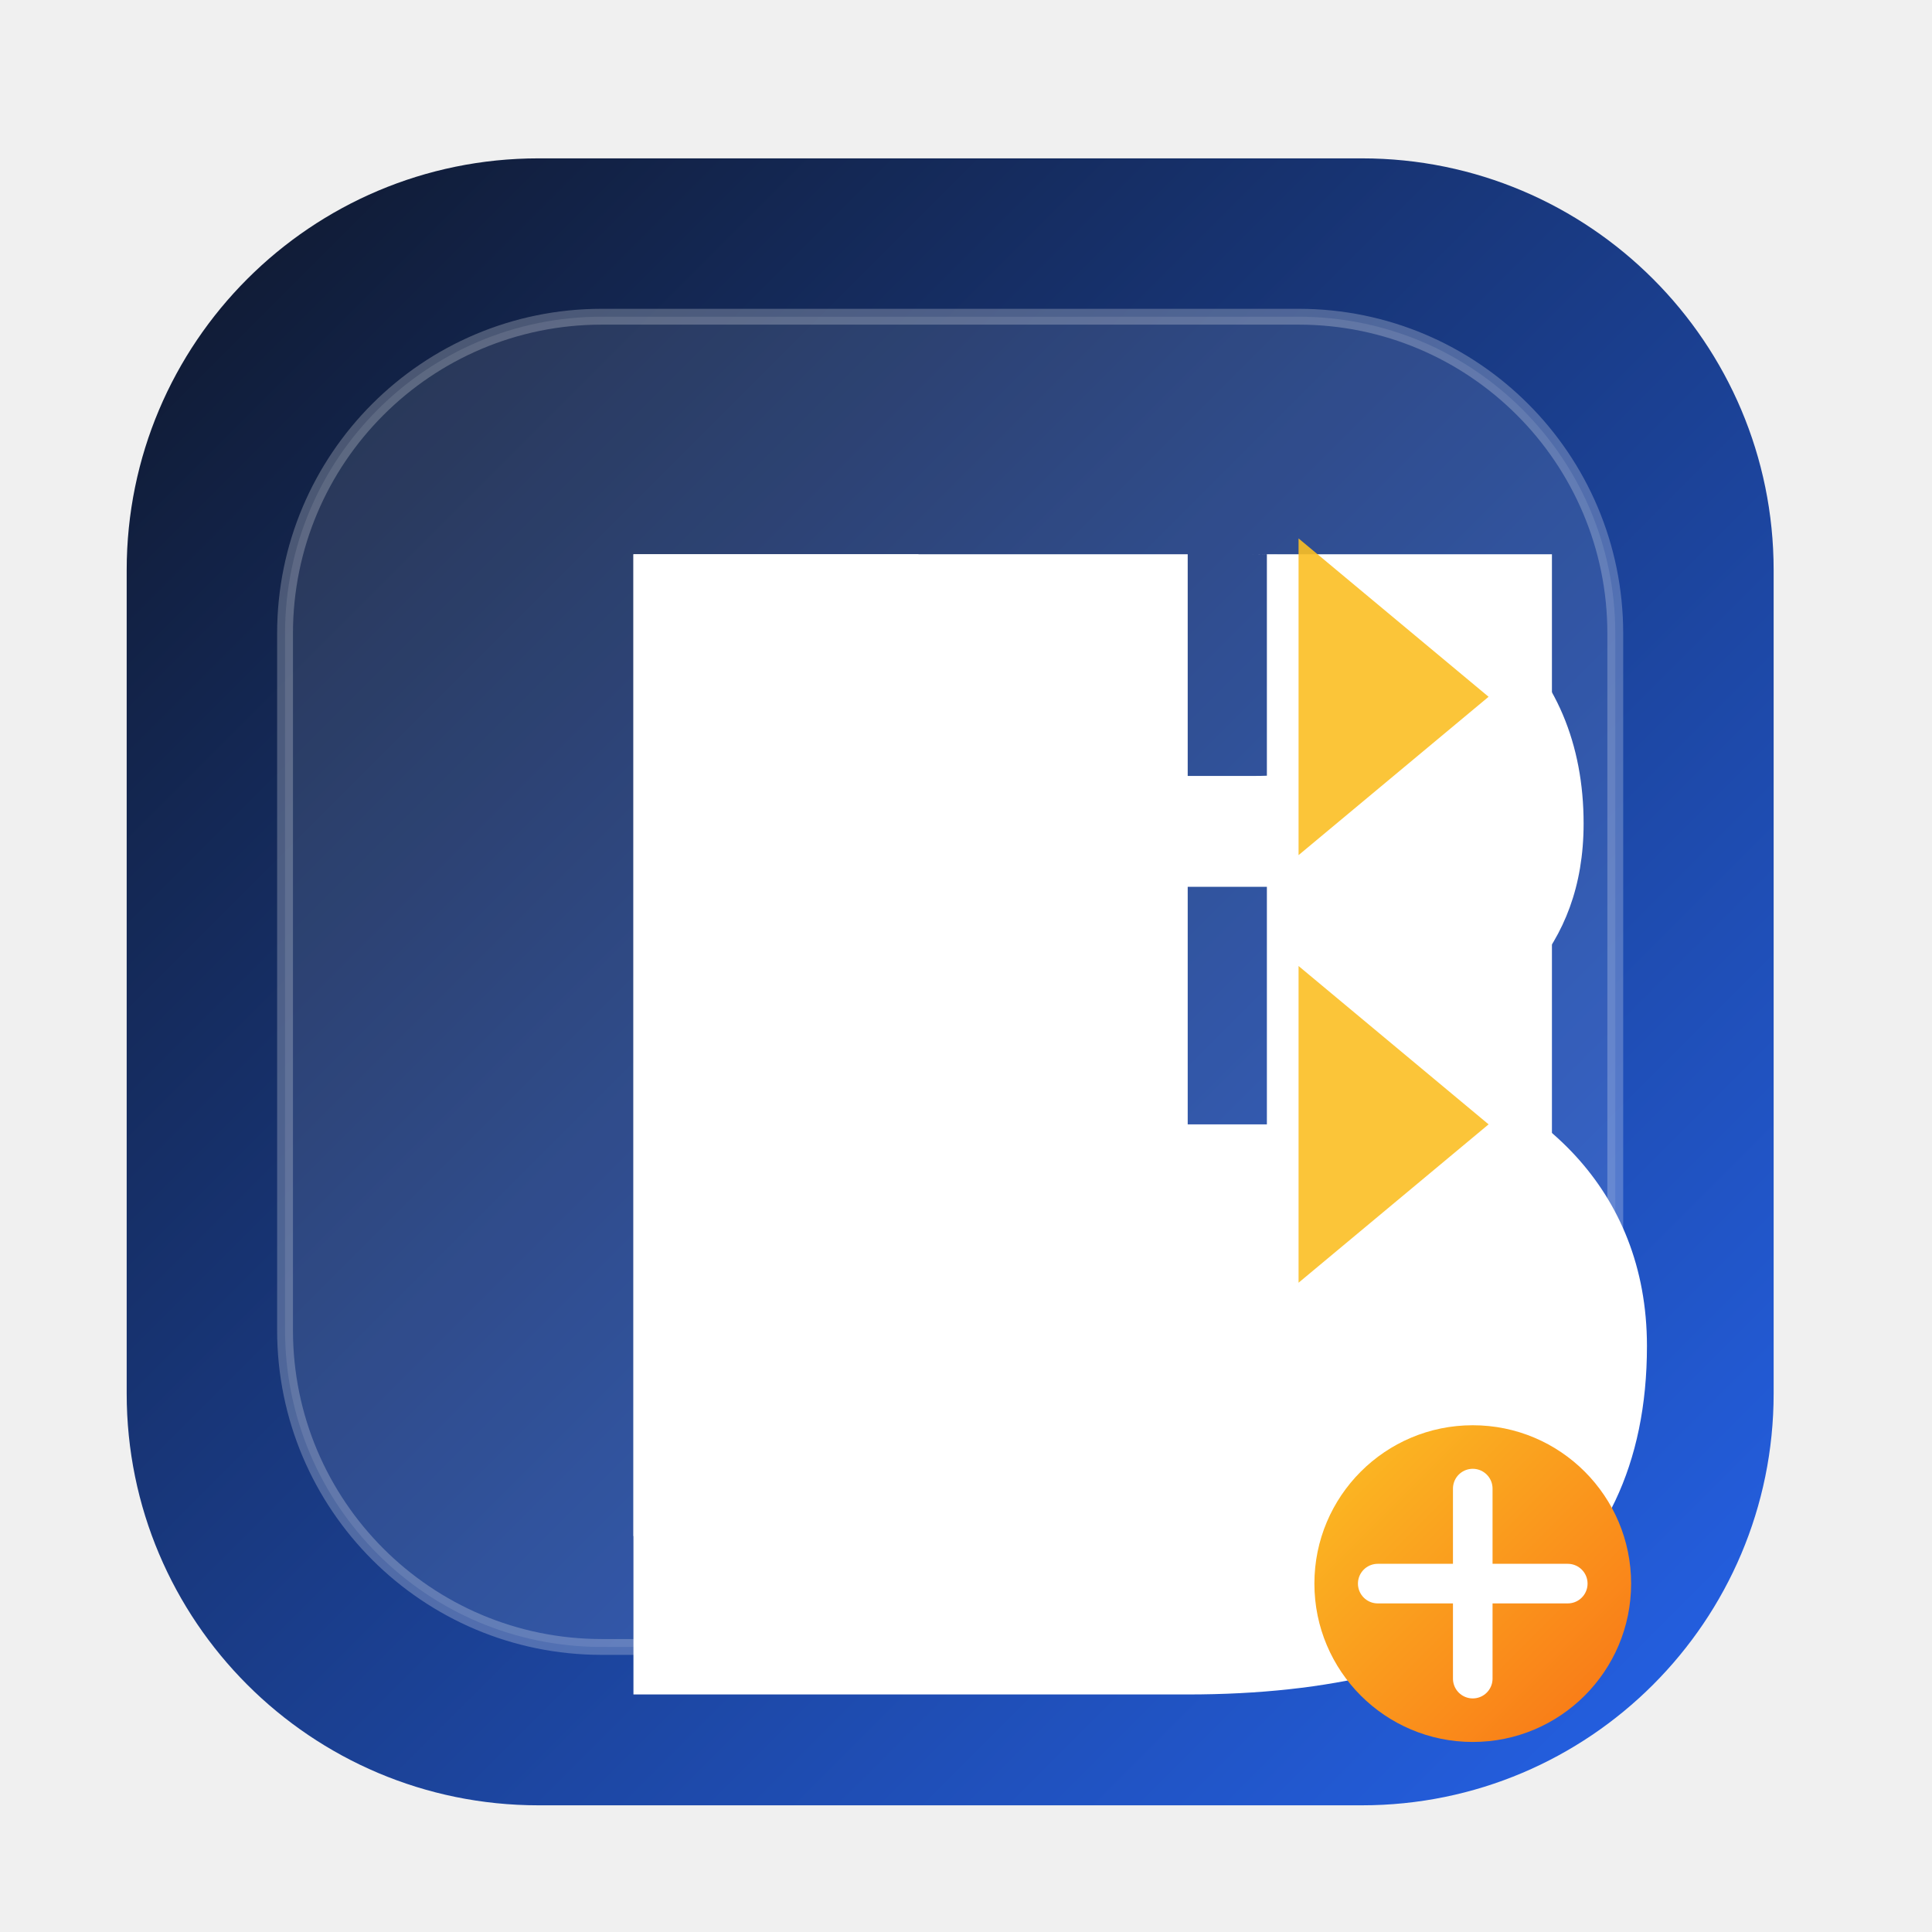
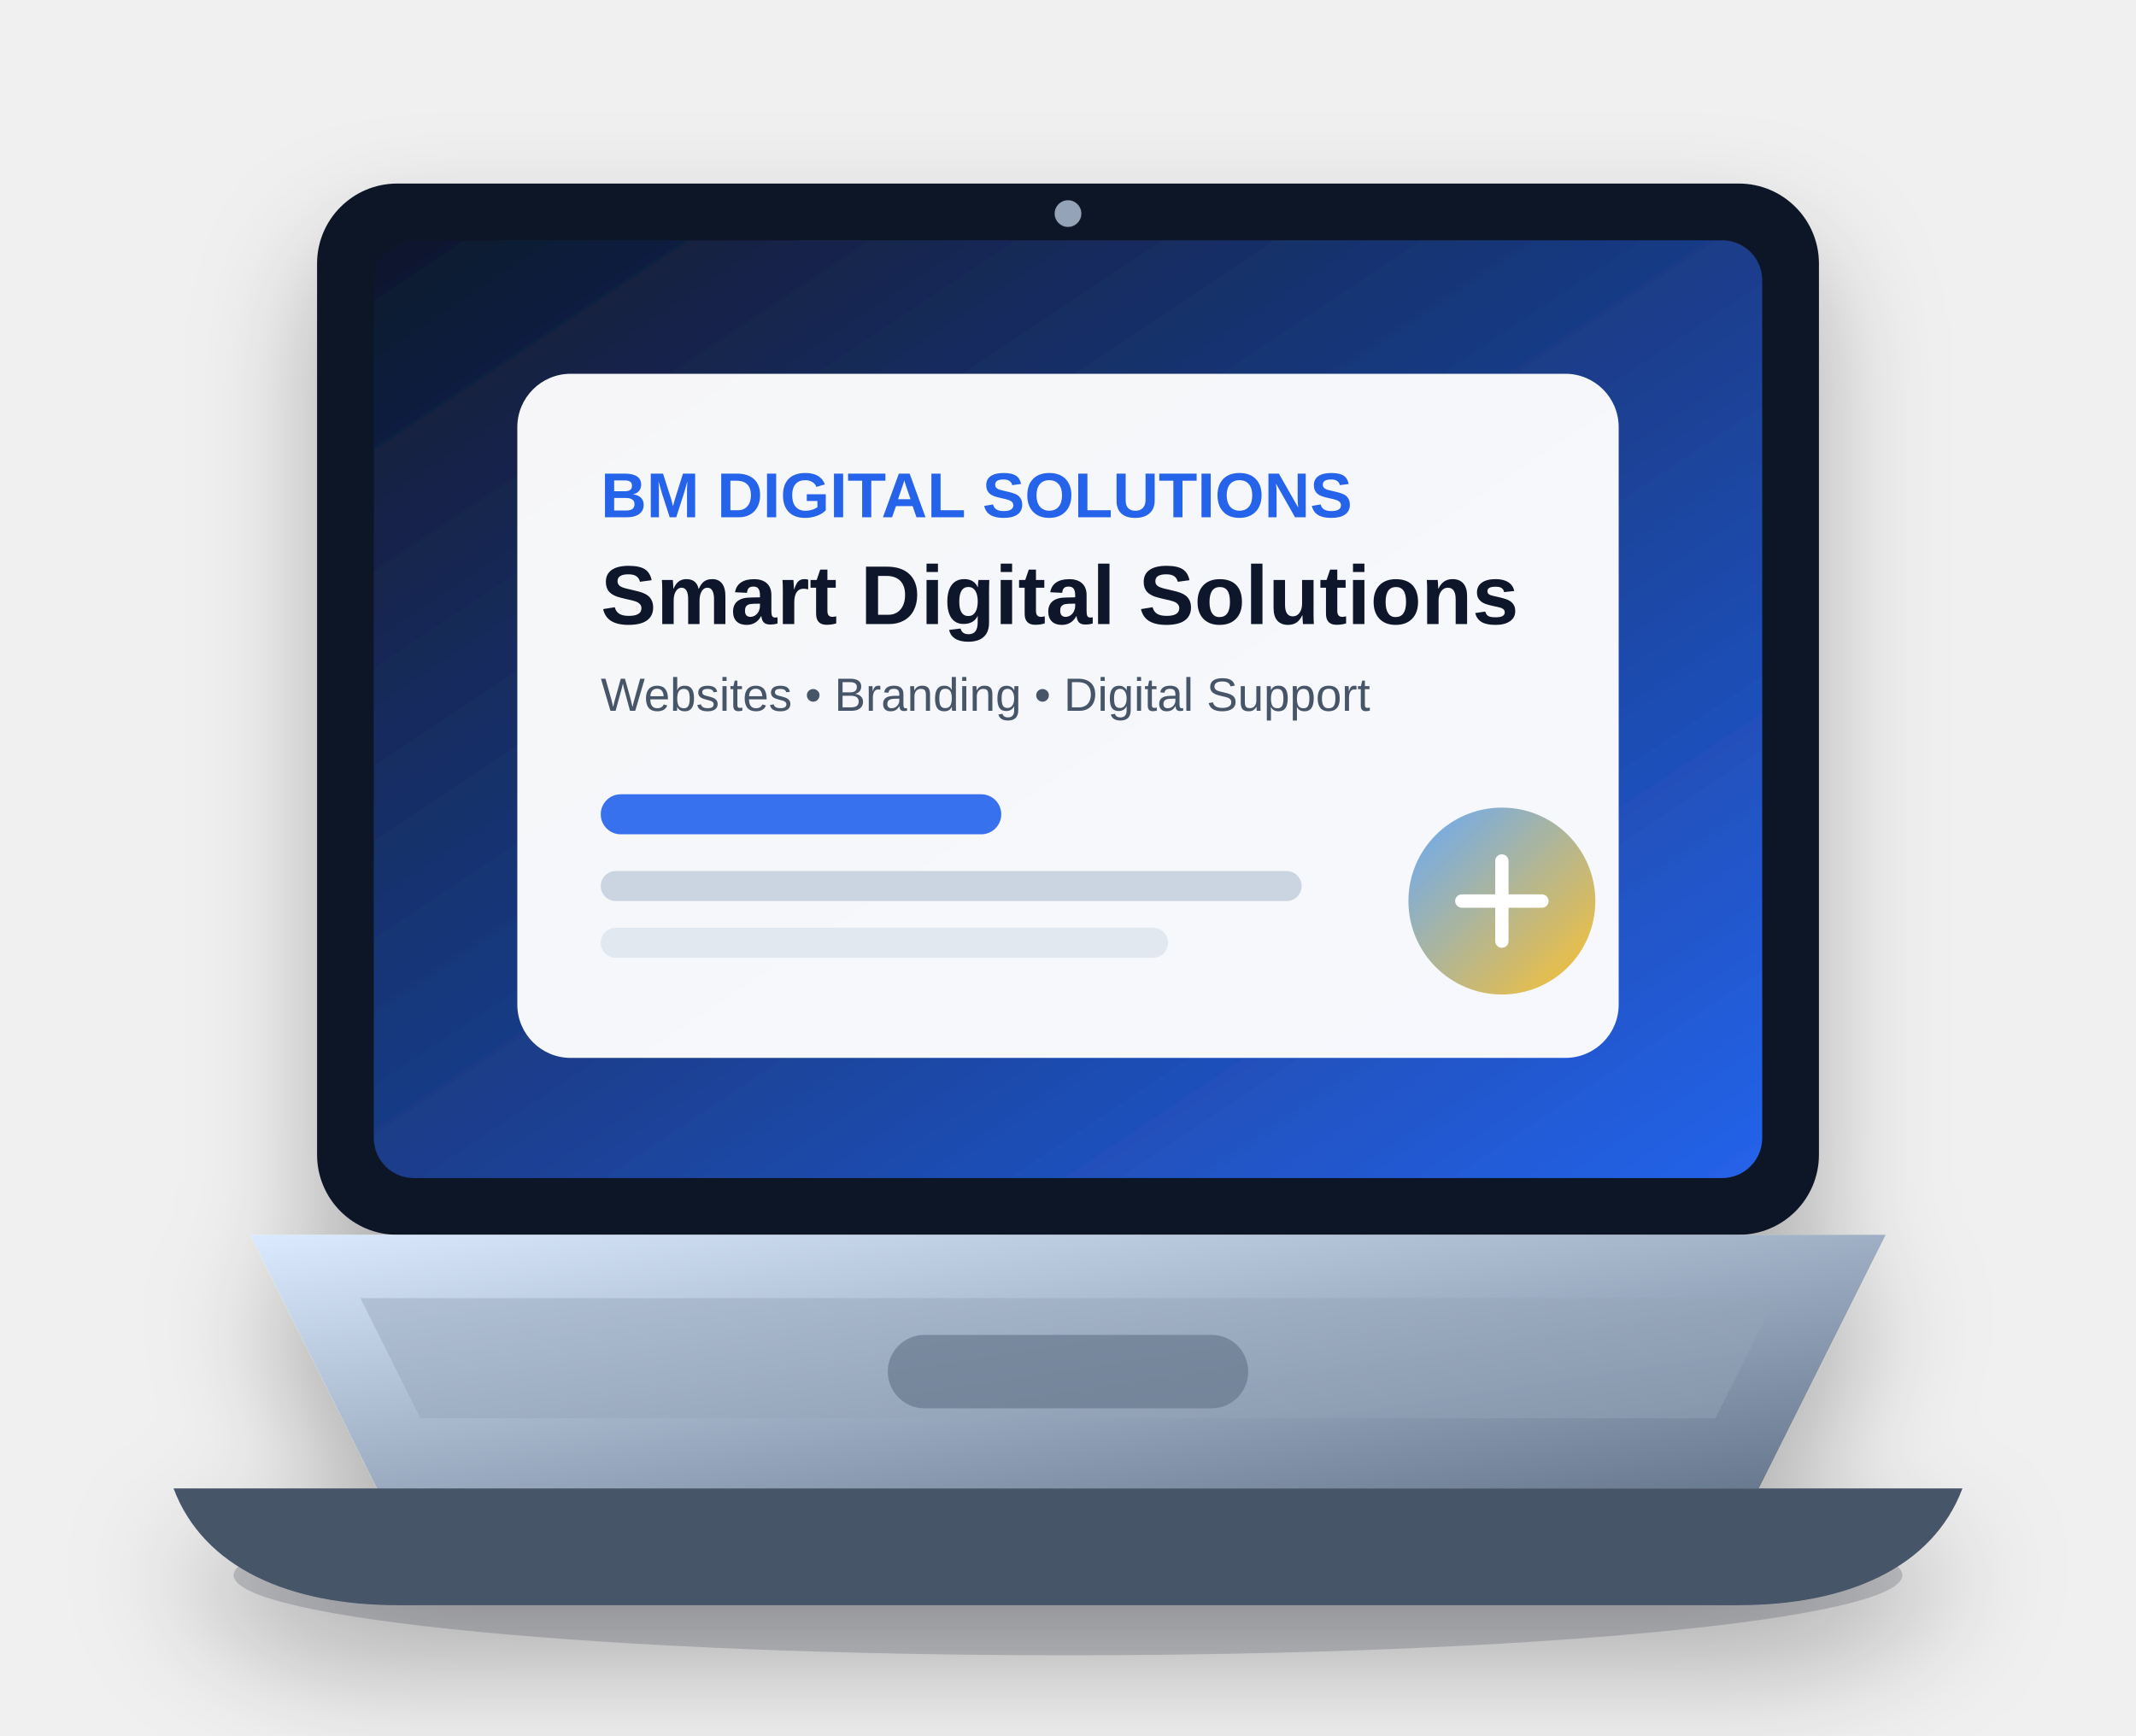
- <svg xmlns="http://www.w3.org/2000/svg" viewBox="0 0 122 122" role="img" aria-label="BM Digital Solutions monogram logo">
+ <svg xmlns="http://www.w3.org/2000/svg" viewBox="0 0 640 520" role="img" aria-label="Modern laptop displaying BM Digital Solutions">
  <defs>
-     <linearGradient id="bgGrad" x1="0" x2="1" y1="0" y2="1">
-       <stop offset="0%" stop-color="#0f172a" />
-       <stop offset="100%" stop-color="#2563eb" />
+     <linearGradient id="screen" x1="0" y1="0" x2="1" y2="1">
+       <stop offset="0" stop-color="#0f172a" />
+       <stop offset="1" stop-color="#2563eb" />
    </linearGradient>
-     <linearGradient id="accentGrad" x1="0" x2="1" y1="0" y2="1">
-       <stop offset="0%" stop-color="#fbbf24" />
-       <stop offset="100%" stop-color="#f97316" />
+     <linearGradient id="base" x1="0" y1="0" x2="1" y2="1">
+       <stop offset="0" stop-color="#dbeafe" />
+       <stop offset="1" stop-color="#64748b" />
    </linearGradient>
+     <linearGradient id="glow" x1="0" y1="0" x2="1" y2="1">
+       <stop offset="0" stop-color="#60a5fa" />
+       <stop offset="1" stop-color="#fbbf24" />
+     </linearGradient>
+     <filter id="shadow" x="-30%" y="-30%" width="160%" height="160%">
+       <feDropShadow dx="0" dy="18" stdDeviation="18" flood-opacity=".28" />
+     </filter>
  </defs>
-   <rect x="8" y="10" width="104" height="104" rx="26" fill="url(#bgGrad)" />
-   <rect x="18" y="20" width="84" height="84" rx="20" fill="rgba(255,255,255,0.10)" stroke="rgba(255,255,255,0.24)" />
-   <path d="M40 35h18v38h22v-38h18v62H40z" fill="#ffffff" />
-   <path d="M57 35h22c14 0 21 7 21 17 0 8-5 12-11 15 8 2 15 8 15 18 0 15-11 22-29 22H40V35zm18 14h4c7 0 10-2 10-7 0-5-3-7-10-7h-4zm0 22h7c7 0 11-2 11-7 0-6-4-8-11-8h-7z" fill="#ffffff" />
-   <path d="M82 34l12 10-12 10V34zm0 27l12 10-12 10V61z" fill="#fbbf24" opacity="0.9" />
-   <circle cx="93" cy="100" r="10" fill="url(#accentGrad)" />
-   <path d="M87 100h12M93 94v12" stroke="#fff" stroke-width="2.5" stroke-linecap="round" />
+   <ellipse cx="320" cy="472" rx="250" ry="24" fill="#0f172a" opacity=".18" />
+   <g filter="url(#shadow)">
+     <rect x="95" y="55" width="450" height="315" rx="24" fill="#111827" />
+     <rect x="112" y="72" width="416" height="281" rx="12" fill="url(#screen)" />
+     <circle cx="320" cy="64" r="4" fill="#94a3b8" />
+     <rect x="155" y="112" width="330" height="205" rx="16" fill="#ffffff" opacity=".96" />
+     <text x="180" y="155" font-family="Arial,sans-serif" font-size="19" font-weight="700" fill="#2563eb">BM DIGITAL SOLUTIONS</text>
+     <text x="180" y="187" font-family="Arial,sans-serif" font-size="25" font-weight="700" fill="#0f172a">Smart Digital Solutions</text>
+     <text x="180" y="213" font-family="Arial,sans-serif" font-size="14" fill="#475569">Websites • Branding • Digital Support</text>
+     <rect x="180" y="238" width="120" height="12" rx="6" fill="#2563eb" opacity=".9" />
+     <rect x="180" y="261" width="210" height="9" rx="4.5" fill="#cbd5e1" />
+     <rect x="180" y="278" width="170" height="9" rx="4.5" fill="#e2e8f0" />
+     <circle cx="450" cy="270" r="28" fill="url(#glow)" opacity=".95" />
+     <path d="M438 270h24M450 258v24" stroke="#fff" stroke-width="4" stroke-linecap="round" />
+     <path d="M75 370h490l-38 76H113z" fill="url(#base)" />
+     <path d="M108 389h424l-18 36H126z" fill="#94a3b8" opacity=".45" />
+     <rect x="266" y="400" width="108" height="22" rx="11" fill="#64748b" opacity=".65" />
+     <path d="M52 446h536c-9 24-35 35-67 35H119c-32 0-58-11-67-35z" fill="#475569" />
+   </g>
</svg>
